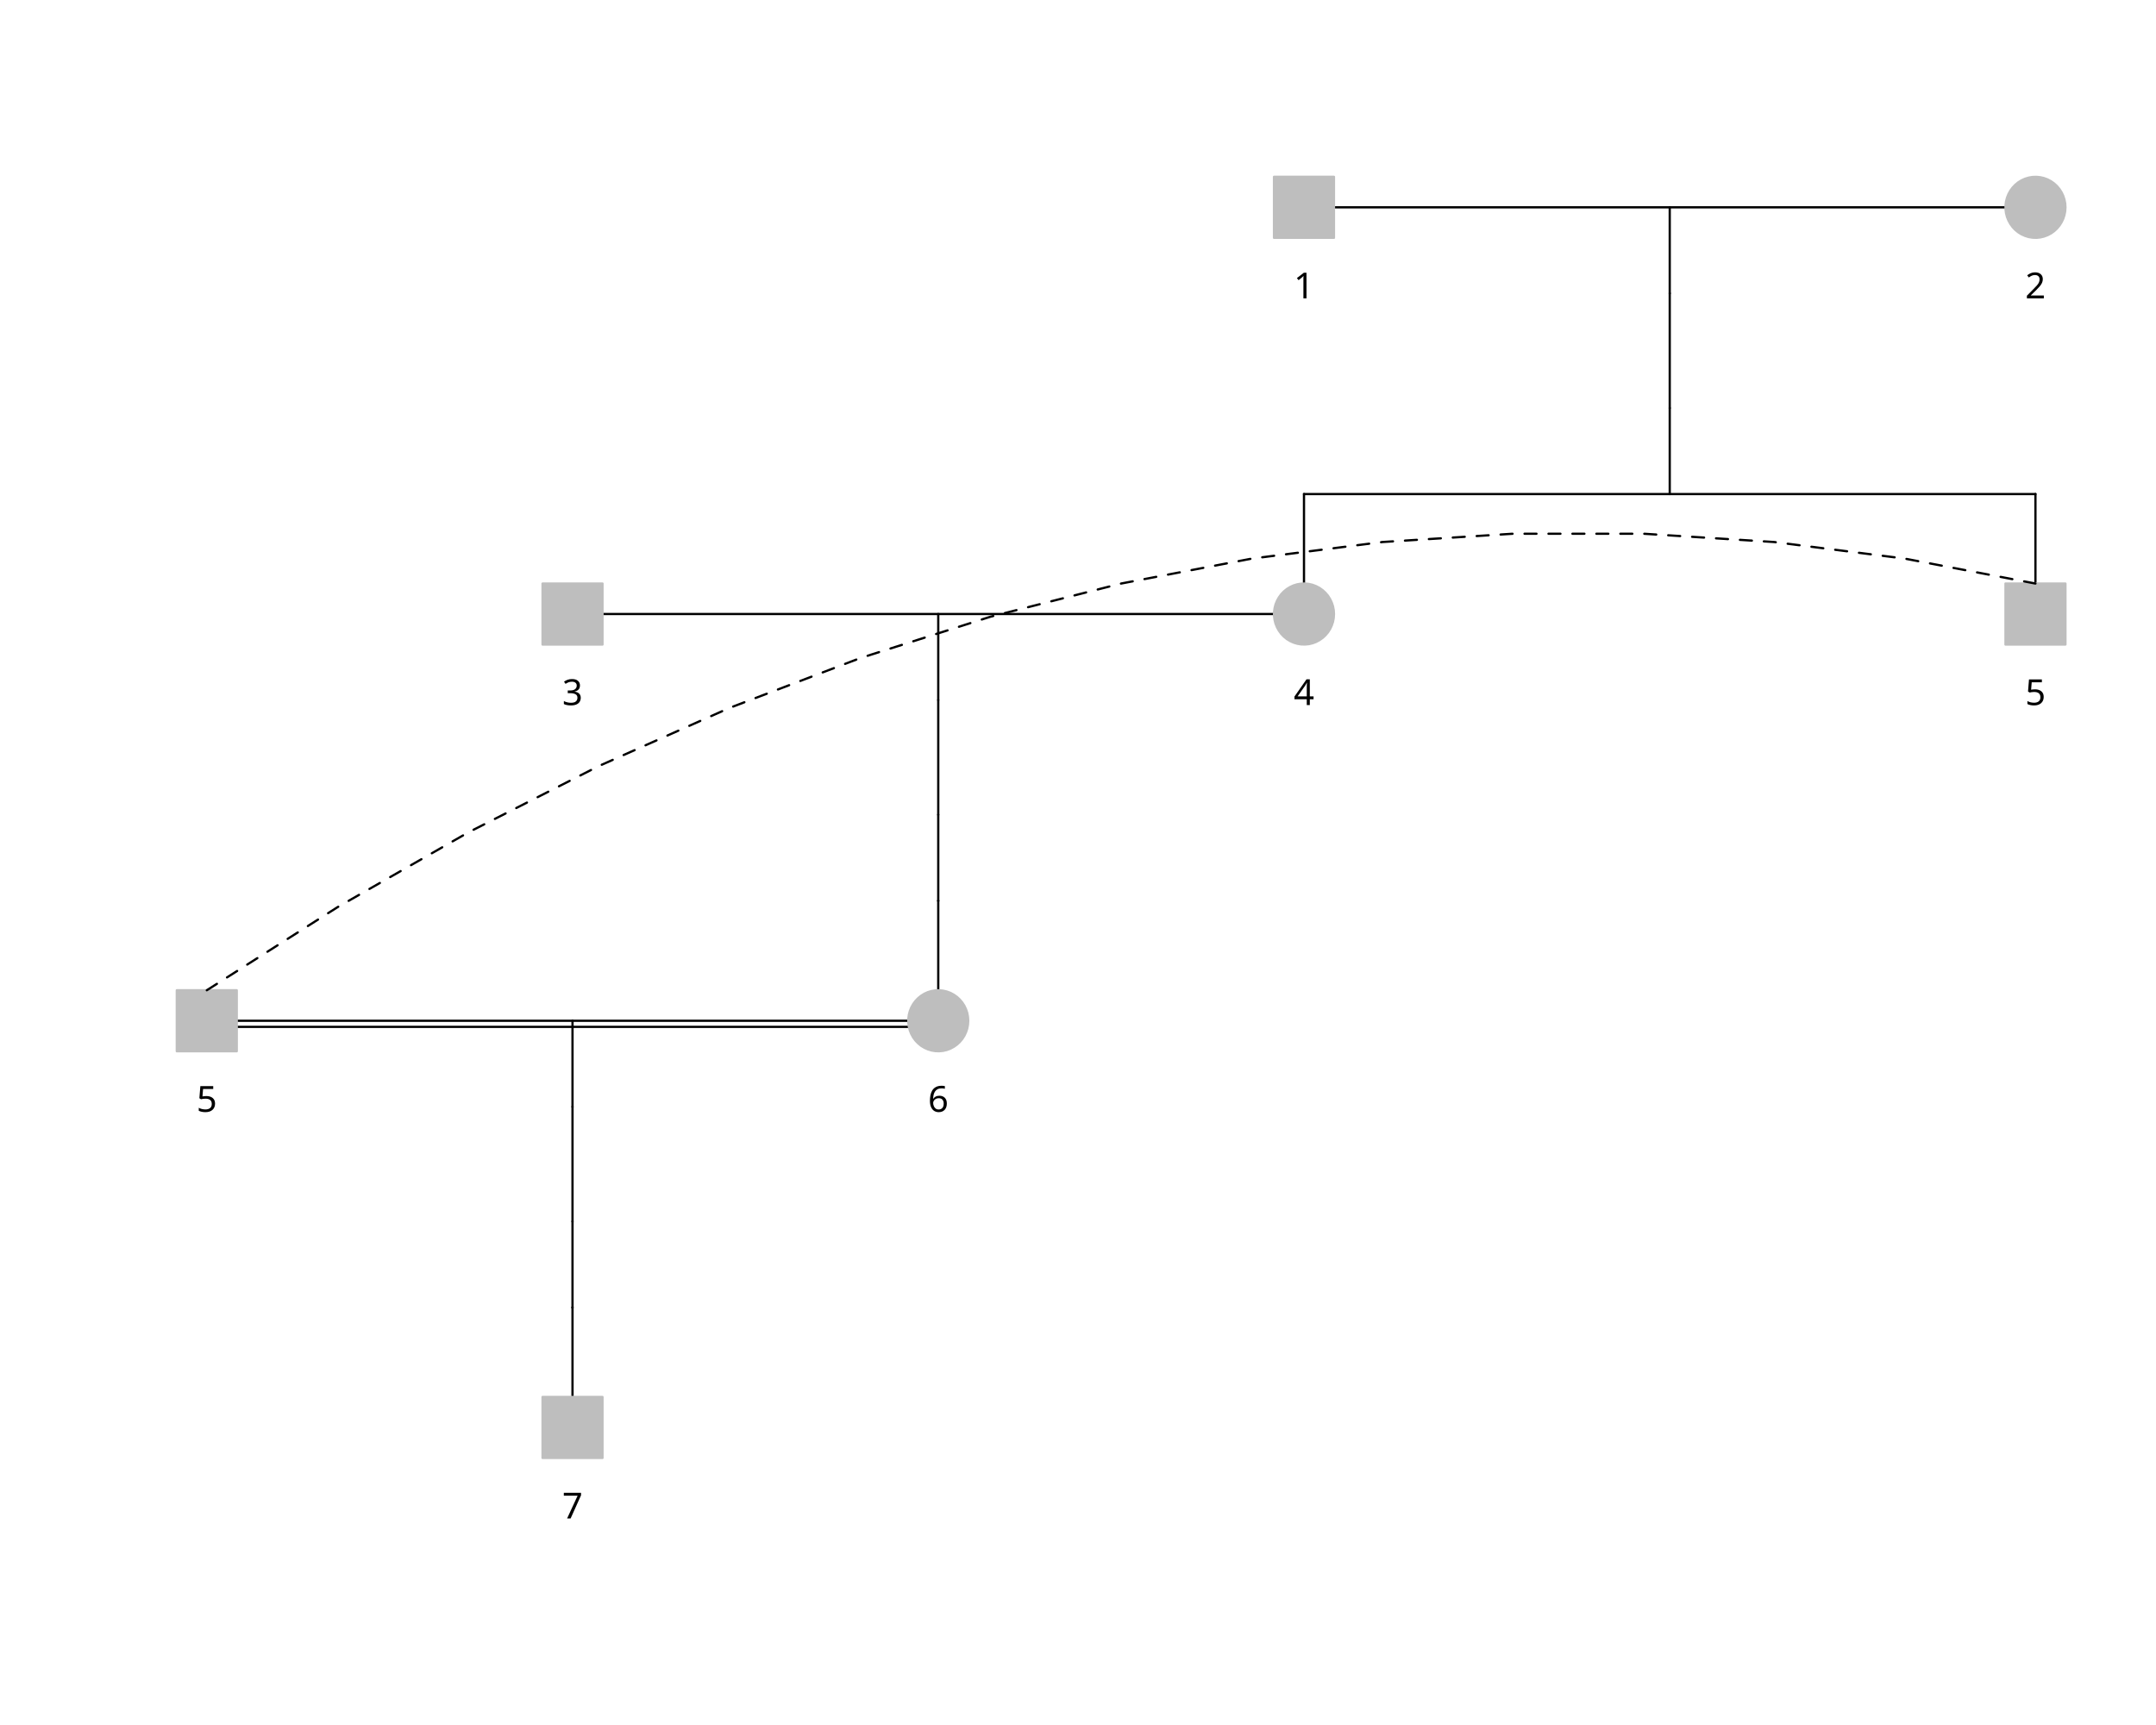
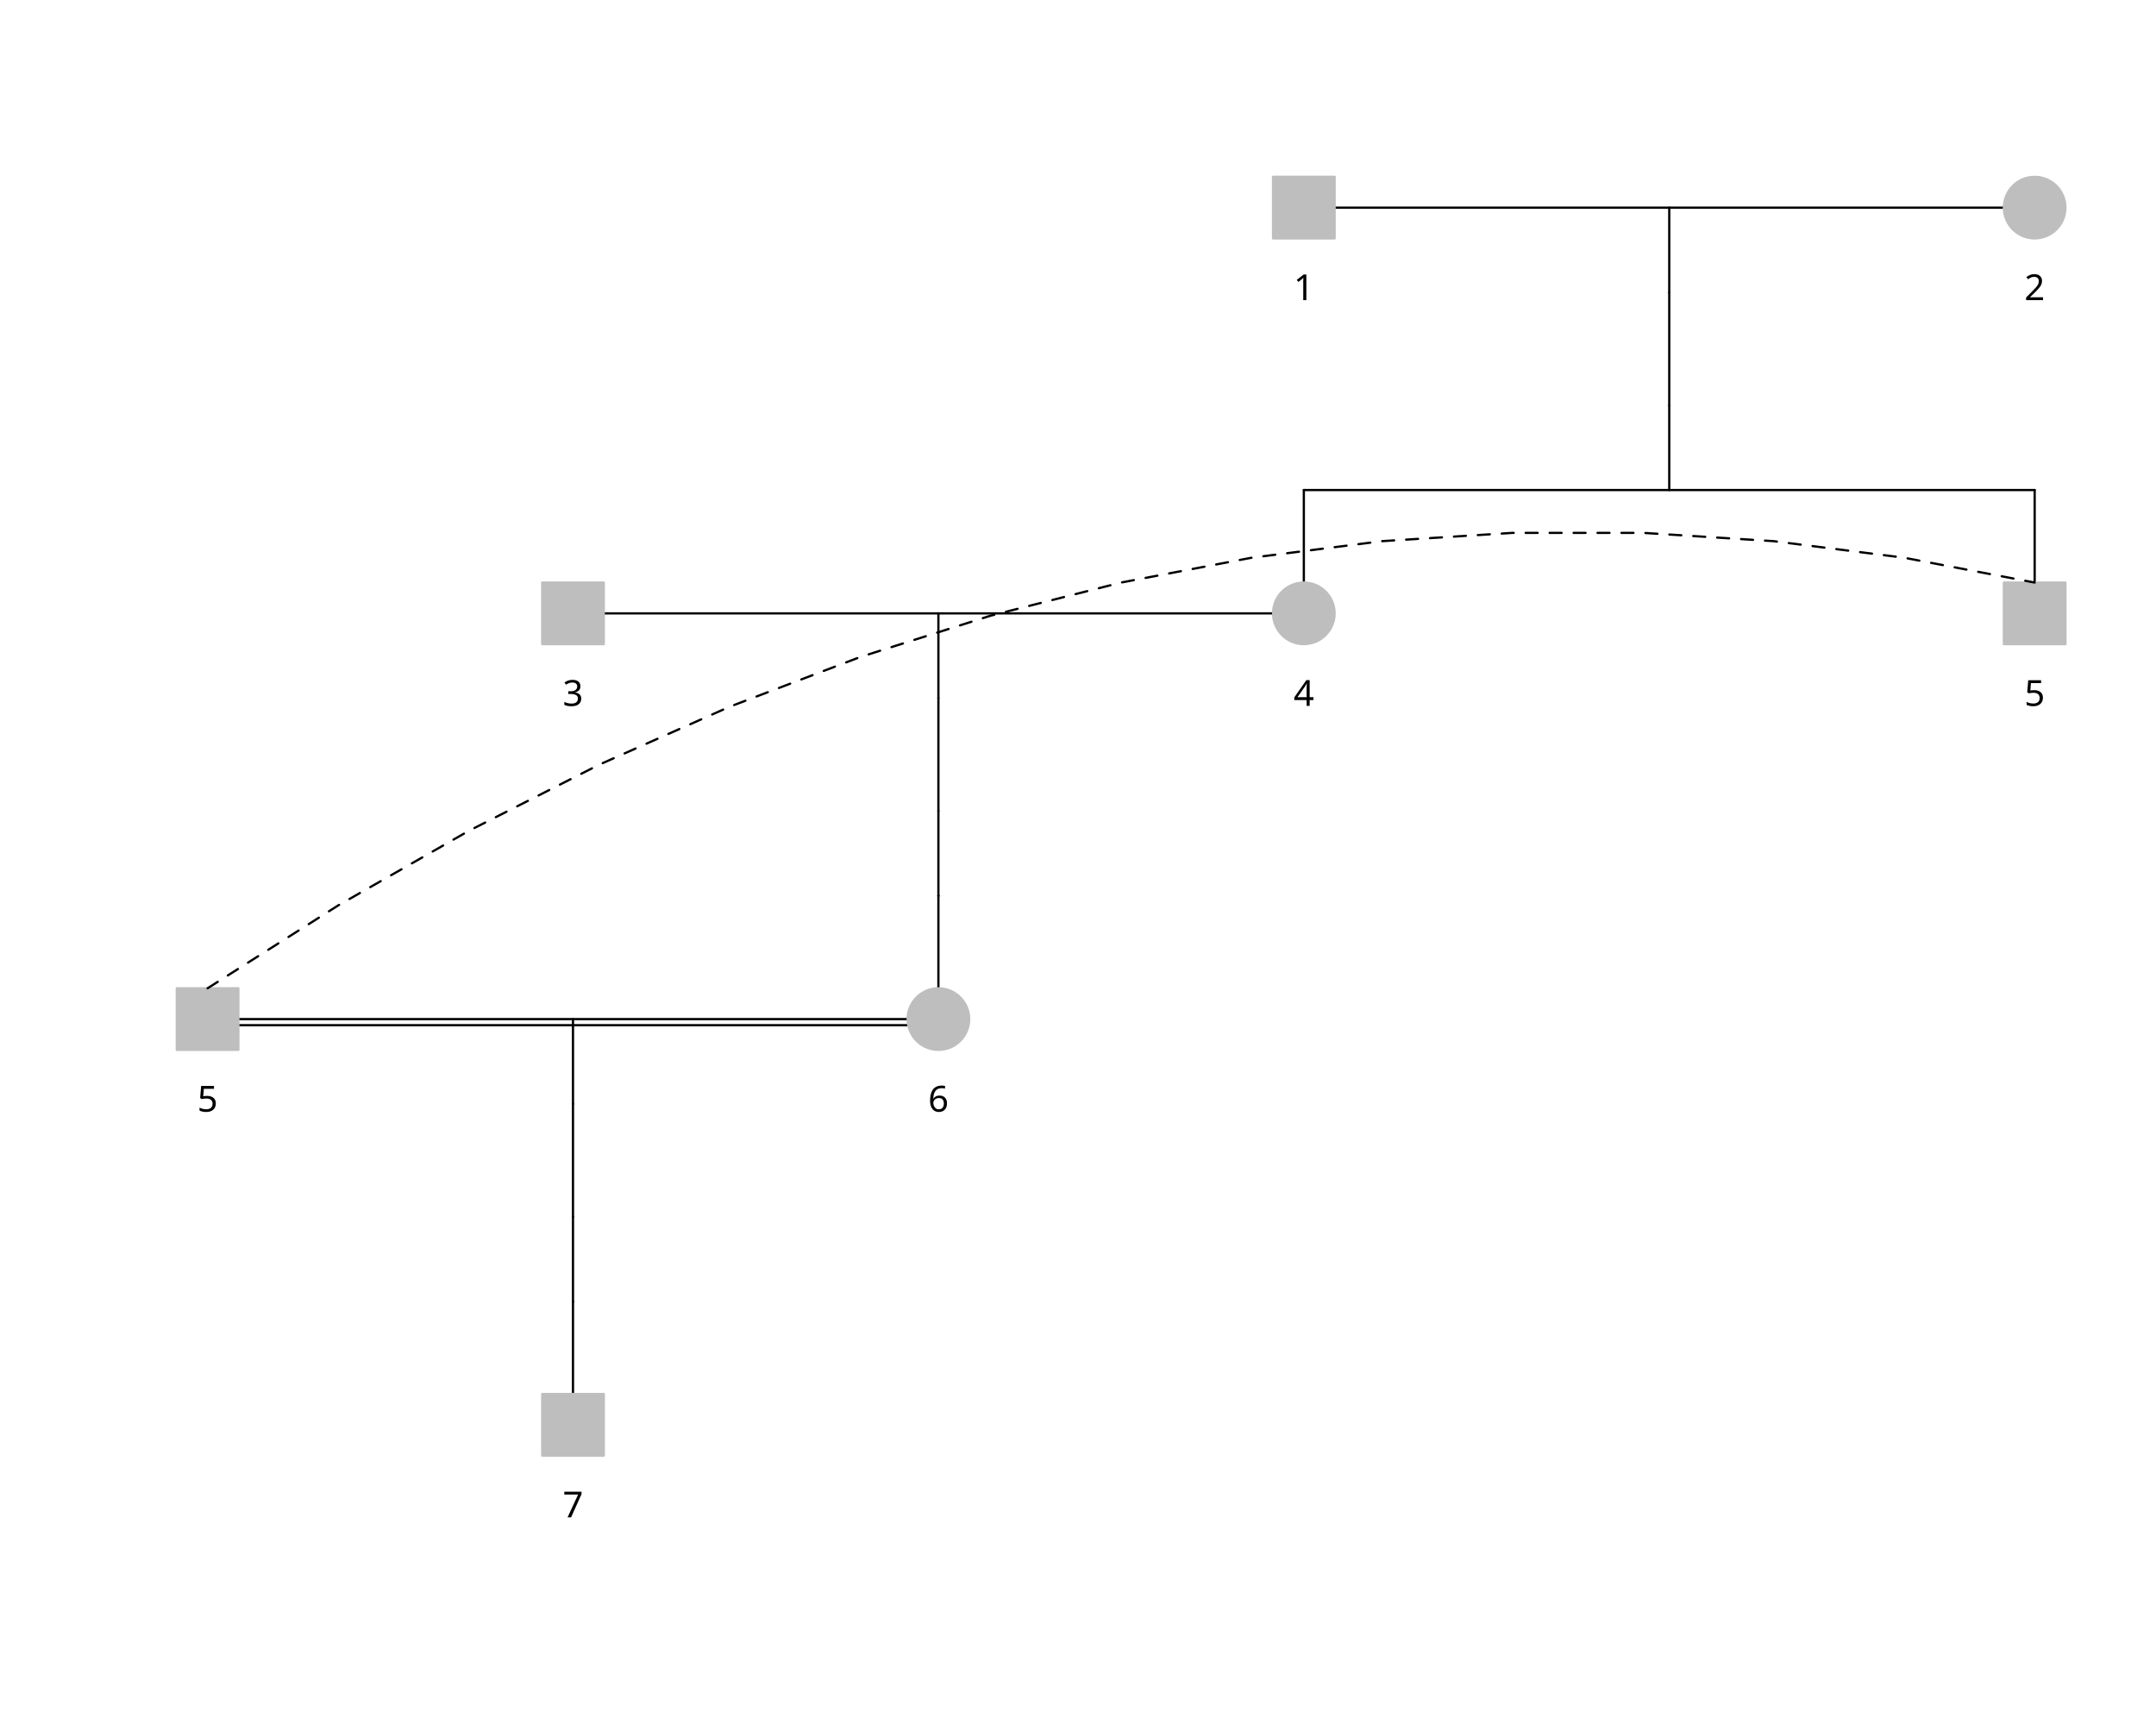
<svg xmlns="http://www.w3.org/2000/svg" class="svglite" data-engine-version="2.0" width="720.00pt" height="576.00pt" viewBox="0 0 720.00 576.00">
  <defs>
    <style type="text/css">
    .svglite line, .svglite polyline, .svglite polygon, .svglite path, .svglite rect, .svglite circle {
      fill: none;
      stroke: #000000;
      stroke-linecap: round;
      stroke-linejoin: round;
      stroke-miterlimit: 10.00;
    }
  </style>
  </defs>
  <rect width="100%" height="100%" style="stroke: none; fill: #FFFFFF;" />
  <defs>
    <clipPath id="cpMC4wMHw3MjAuMDB8MC4wMHw1NzYuMDA=">
      <rect x="0.00" y="0.00" width="720.00" height="576.00" />
    </clipPath>
  </defs>
  <g clip-path="url(#cpMC4wMHw3MjAuMDB8MC4wMHw1NzYuMDA=)">
-     <line x1="445.48" y1="69.23" x2="669.73" y2="69.23" style="stroke-width: 0.75;" />
-     <line x1="201.21" y1="205.03" x2="425.45" y2="205.03" style="stroke-width: 0.75;" />
-     <line x1="79.07" y1="340.84" x2="303.32" y2="340.84" style="stroke-width: 0.75;" />
-     <line x1="79.07" y1="342.88" x2="303.32" y2="342.88" style="stroke-width: 0.75;" />
-     <line x1="435.47" y1="194.85" x2="435.47" y2="164.97" style="stroke-width: 0.75;" />
-     <line x1="679.74" y1="194.85" x2="679.74" y2="164.97" style="stroke-width: 0.75;" />
-     <line x1="435.47" y1="164.97" x2="679.74" y2="164.97" style="stroke-width: 0.75;" />
-     <line x1="557.61" y1="164.97" x2="557.61" y2="136.25" style="stroke-width: 0.75;" />
-     <line x1="557.61" y1="136.25" x2="557.61" y2="97.95" style="stroke-width: 0.75;" />
-     <line x1="557.61" y1="97.95" x2="557.61" y2="69.23" style="stroke-width: 0.75;" />
-     <line x1="313.33" y1="330.66" x2="313.33" y2="300.78" style="stroke-width: 0.75;" />
-     <line x1="313.33" y1="300.78" x2="313.33" y2="300.78" style="stroke-width: 0.75;" />
-     <line x1="313.33" y1="300.78" x2="313.33" y2="272.05" style="stroke-width: 0.75;" />
-     <line x1="313.33" y1="272.05" x2="313.33" y2="233.76" style="stroke-width: 0.75;" />
-     <line x1="313.33" y1="233.76" x2="313.33" y2="205.03" style="stroke-width: 0.75;" />
-     <line x1="191.19" y1="466.46" x2="191.19" y2="436.59" style="stroke-width: 0.75;" />
-     <line x1="191.19" y1="436.59" x2="191.19" y2="436.59" style="stroke-width: 0.75;" />
-     <line x1="191.19" y1="436.59" x2="191.19" y2="407.86" style="stroke-width: 0.75;" />
-     <line x1="191.19" y1="407.86" x2="191.19" y2="369.56" style="stroke-width: 0.75;" />
-     <line x1="191.19" y1="369.56" x2="191.19" y2="340.84" style="stroke-width: 0.75;" />
-     <polygon points="425.45,59.04 425.45,79.41 445.48,79.41 445.48,59.04 " style="stroke-width: 0.75; stroke: #BEBEBE; fill: #BEBEBE;" />
-     <polygon points="181.18,194.85 181.18,215.22 201.21,215.22 201.21,194.85 " style="stroke-width: 0.75; stroke: #BEBEBE; fill: #BEBEBE;" />
-     <polygon points="59.04,330.66 59.04,351.03 79.07,351.03 79.07,330.66 " style="stroke-width: 0.75; stroke: #BEBEBE; fill: #BEBEBE;" />
-     <polygon points="181.18,466.46 181.18,486.83 201.21,486.83 201.21,466.46 " style="stroke-width: 0.75; stroke: #BEBEBE; fill: #BEBEBE;" />
-     <polygon points="689.76,69.23 689.68,70.53 689.43,71.81 689.03,73.05 688.47,74.22 687.77,75.32 686.94,76.31 685.99,77.19 684.94,77.94 683.80,78.54 682.59,78.99 681.34,79.28 680.07,79.41 678.78,79.36 677.52,79.16 676.29,78.78 675.11,78.26 674.01,77.58 673.01,76.77 672.12,75.83 671.35,74.78 670.72,73.64 670.24,72.44 669.91,71.17 669.75,69.88 669.75,68.57 669.91,67.28 670.24,66.02 670.72,64.81 671.35,63.67 672.12,62.62 673.01,61.69 674.01,60.87 675.11,60.20 676.29,59.67 677.52,59.30 678.78,59.09 680.07,59.05 681.34,59.17 682.59,59.46 683.80,59.91 684.94,60.52 685.99,61.26 686.94,62.14 687.77,63.13 688.47,64.23 689.03,65.40 689.43,66.64 689.68,67.92 689.76,69.23 " style="stroke-width: 0.75; stroke: #BEBEBE; fill: #BEBEBE;" />
-     <polygon points="445.48,205.03 445.40,206.34 445.16,207.62 444.75,208.86 444.20,210.03 443.50,211.13 442.66,212.12 441.71,213.00 440.66,213.74 439.52,214.35 438.32,214.80 437.07,215.09 435.79,215.21 434.51,215.17 433.24,214.96 432.01,214.59 430.84,214.06 429.74,213.39 428.74,212.57 427.84,211.64 427.08,210.59 426.45,209.45 425.96,208.24 425.64,206.98 425.47,205.69 425.47,204.38 425.64,203.09 425.96,201.82 426.45,200.61 427.08,199.48 427.84,198.43 428.74,197.49 429.74,196.68 430.84,196.00 432.01,195.47 433.24,195.10 434.51,194.89 435.79,194.85 437.07,194.98 438.32,195.27 439.52,195.72 440.66,196.32 441.71,197.07 442.66,197.95 443.50,198.94 444.20,200.04 444.75,201.21 445.16,202.45 445.40,203.73 445.48,205.03 " style="stroke-width: 0.75; stroke: #BEBEBE; fill: #BEBEBE;" />
-     <polygon points="323.35,340.84 323.26,342.14 323.02,343.43 322.61,344.66 322.06,345.84 321.36,346.93 320.53,347.93 319.58,348.80 318.52,349.55 317.39,350.16 316.18,350.61 314.93,350.90 313.65,351.02 312.37,350.98 311.10,350.77 309.87,350.40 308.70,349.87 307.60,349.20 306.60,348.38 305.70,347.44 304.94,346.40 304.31,345.26 303.83,344.05 303.50,342.79 303.34,341.49 303.34,340.19 303.50,338.89 303.83,337.63 304.31,336.42 304.94,335.28 305.70,334.24 306.60,333.30 307.60,332.49 308.70,331.81 309.87,331.28 311.10,330.91 312.37,330.70 313.65,330.66 314.93,330.79 316.18,331.08 317.39,331.53 318.52,332.13 319.58,332.88 320.53,333.76 321.36,334.75 322.06,335.84 322.61,337.02 323.02,338.26 323.26,339.54 323.35,340.84 " style="stroke-width: 0.75; stroke: #BEBEBE; fill: #BEBEBE;" />
-     <polygon points="669.73,194.85 669.73,215.22 689.76,215.22 689.76,194.85 " style="stroke-width: 0.75; stroke: #BEBEBE; fill: #BEBEBE;" />
-     <polyline points="69.06,330.66 112.68,302.94 156.30,278.00 199.92,255.82 243.54,236.42 287.16,219.79 330.78,205.93 374.40,194.85 418.02,186.53 461.64,180.99 505.26,178.22 548.88,178.22 592.50,180.99 636.12,186.53 679.74,194.85 " style="stroke-width: 0.75; stroke-dasharray: 4.00,4.00;" />
-     <text x="435.47" y="99.62" text-anchor="middle" style="font-size: 12.00px; font-family: sans;" textLength="6.67px" lengthAdjust="spacingAndGlyphs">1</text>
-     <text x="191.19" y="235.43" text-anchor="middle" style="font-size: 12.00px; font-family: sans;" textLength="6.67px" lengthAdjust="spacingAndGlyphs">3</text>
-     <text x="69.06" y="371.24" text-anchor="middle" style="font-size: 12.00px; font-family: sans;" textLength="6.67px" lengthAdjust="spacingAndGlyphs">5</text>
-     <text x="191.19" y="507.04" text-anchor="middle" style="font-size: 12.00px; font-family: sans;" textLength="6.67px" lengthAdjust="spacingAndGlyphs">7</text>
-     <text x="679.74" y="99.62" text-anchor="middle" style="font-size: 12.00px; font-family: sans;" textLength="6.67px" lengthAdjust="spacingAndGlyphs">2</text>
-     <text x="435.47" y="235.43" text-anchor="middle" style="font-size: 12.00px; font-family: sans;" textLength="6.67px" lengthAdjust="spacingAndGlyphs">4</text>
-     <text x="313.33" y="371.24" text-anchor="middle" style="font-size: 12.00px; font-family: sans;" textLength="6.67px" lengthAdjust="spacingAndGlyphs">6</text>
-     <text x="679.74" y="235.43" text-anchor="middle" style="font-size: 12.00px; font-family: sans;" textLength="6.67px" lengthAdjust="spacingAndGlyphs">5</text>
+     <line x1="445.67" y1="69.34" x2="669.22" y2="69.34" style="stroke-width: 0.75;" />
+     <line x1="201.63" y1="204.82" x2="425.16" y2="204.82" style="stroke-width: 0.75;" />
+     <line x1="79.61" y1="340.30" x2="303.11" y2="340.30" style="stroke-width: 0.75;" />
+     <line x1="79.61" y1="342.33" x2="303.11" y2="342.33" style="stroke-width: 0.75;" />
+     <line x1="435.42" y1="194.52" x2="435.42" y2="163.63" style="stroke-width: 0.75;" />
+     <line x1="679.48" y1="194.52" x2="679.48" y2="163.63" style="stroke-width: 0.75;" />
+     <line x1="435.42" y1="163.63" x2="679.48" y2="163.63" style="stroke-width: 0.75;" />
+     <line x1="557.45" y1="163.63" x2="557.45" y2="135.32" style="stroke-width: 0.75;" />
+     <line x1="557.45" y1="135.32" x2="557.45" y2="97.65" style="stroke-width: 0.75;" />
+     <line x1="557.45" y1="97.65" x2="557.45" y2="69.34" style="stroke-width: 0.75;" />
+     <line x1="313.38" y1="330.00" x2="313.38" y2="299.11" style="stroke-width: 0.75;" />
+     <line x1="313.38" y1="299.11" x2="313.38" y2="299.11" style="stroke-width: 0.75;" />
+     <line x1="313.38" y1="299.11" x2="313.38" y2="270.80" style="stroke-width: 0.75;" />
+     <line x1="313.38" y1="270.80" x2="313.38" y2="233.13" style="stroke-width: 0.75;" />
+     <line x1="313.38" y1="233.13" x2="313.38" y2="204.82" style="stroke-width: 0.75;" />
+     <line x1="191.35" y1="465.48" x2="191.35" y2="434.59" style="stroke-width: 0.75;" />
+     <line x1="191.35" y1="434.59" x2="191.35" y2="434.59" style="stroke-width: 0.75;" />
+     <line x1="191.35" y1="434.59" x2="191.35" y2="406.28" style="stroke-width: 0.75;" />
+     <line x1="191.35" y1="406.28" x2="191.35" y2="368.61" style="stroke-width: 0.75;" />
+     <line x1="191.35" y1="368.61" x2="191.35" y2="340.30" style="stroke-width: 0.75;" />
+     <polygon points="425.13,59.04 425.13,79.61 445.70,79.61 445.70,59.04 " style="stroke-width: 0.75; stroke: #BEBEBE; fill: #BEBEBE;" />
+     <polygon points="181.07,194.52 181.07,215.09 201.64,215.09 201.64,194.52 " style="stroke-width: 0.75; stroke: #BEBEBE; fill: #BEBEBE;" />
+     <polygon points="59.04,330.00 59.04,350.57 79.61,350.57 79.61,330.00 " style="stroke-width: 0.75; stroke: #BEBEBE; fill: #BEBEBE;" />
+     <polygon points="181.07,465.48 181.07,486.05 201.64,486.05 201.64,465.48 " style="stroke-width: 0.75; stroke: #BEBEBE; fill: #BEBEBE;" />
+     <polygon points="689.76,69.32 689.68,70.64 689.42,71.93 689.01,73.18 688.44,74.37 687.72,75.47 686.86,76.48 685.89,77.36 684.81,78.12 683.64,78.73 682.40,79.18 681.12,79.47 679.80,79.60 678.49,79.56 677.19,79.35 675.92,78.97 674.72,78.44 673.59,77.76 672.56,76.94 671.64,75.99 670.86,74.93 670.21,73.78 669.71,72.56 669.38,71.29 669.21,69.98 669.21,68.66 669.38,67.36 669.71,66.08 670.21,64.86 670.86,63.71 671.64,62.66 672.56,61.71 673.59,60.89 674.72,60.21 675.92,59.67 677.19,59.30 678.49,59.09 679.80,59.05 681.12,59.17 682.40,59.47 683.64,59.92 684.81,60.53 685.89,61.28 686.86,62.17 687.72,63.17 688.44,64.28 689.01,65.46 689.42,66.71 689.68,68.01 689.76,69.32 " style="stroke-width: 0.75; stroke: #BEBEBE; fill: #BEBEBE;" />
+     <polygon points="445.70,204.80 445.62,206.12 445.36,207.41 444.95,208.66 444.38,209.85 443.66,210.95 442.80,211.96 441.83,212.84 440.75,213.60 439.58,214.21 438.34,214.66 437.06,214.95 435.74,215.08 434.43,215.04 433.13,214.83 431.86,214.45 430.66,213.92 429.53,213.24 428.50,212.42 427.58,211.47 426.80,210.41 426.15,209.26 425.65,208.04 425.32,206.77 425.15,205.46 425.15,204.14 425.32,202.84 425.65,201.56 426.15,200.34 426.80,199.19 427.58,198.14 428.50,197.19 429.53,196.37 430.66,195.69 431.86,195.15 433.13,194.78 434.43,194.57 435.74,194.53 437.06,194.65 438.34,194.95 439.58,195.40 440.75,196.01 441.83,196.76 442.80,197.65 443.66,198.65 444.38,199.76 444.95,200.94 445.36,202.19 445.62,203.49 445.70,204.80 " style="stroke-width: 0.75; stroke: #BEBEBE; fill: #BEBEBE;" />
+     <polygon points="323.67,340.28 323.59,341.60 323.33,342.89 322.92,344.14 322.35,345.33 321.63,346.43 320.77,347.44 319.80,348.32 318.72,349.08 317.55,349.69 316.31,350.14 315.03,350.43 313.71,350.56 312.40,350.52 311.10,350.31 309.83,349.93 308.63,349.40 307.50,348.72 306.47,347.90 305.55,346.95 304.77,345.89 304.12,344.74 303.62,343.52 303.29,342.25 303.12,340.94 303.12,339.62 303.29,338.32 303.62,337.04 304.12,335.82 304.77,334.67 305.55,333.62 306.47,332.67 307.50,331.85 308.63,331.17 309.83,330.63 311.10,330.26 312.40,330.05 313.71,330.01 315.03,330.13 316.31,330.43 317.55,330.88 318.72,331.49 319.80,332.24 320.77,333.13 321.63,334.13 322.35,335.24 322.92,336.42 323.33,337.67 323.59,338.97 323.67,340.28 " style="stroke-width: 0.75; stroke: #BEBEBE; fill: #BEBEBE;" />
+     <polygon points="669.19,194.52 669.19,215.09 689.76,215.09 689.76,194.52 " style="stroke-width: 0.75; stroke: #BEBEBE; fill: #BEBEBE;" />
+     <polyline points="69.32,330.00 112.91,302.35 156.49,277.47 200.07,255.35 243.65,235.99 287.24,219.40 330.82,205.58 374.40,194.52 417.98,186.23 461.56,180.70 505.15,177.93 548.73,177.93 592.31,180.70 635.89,186.23 679.48,194.52 " style="stroke-width: 0.75; stroke-dasharray: 4.00,4.00;" />
+     <text x="435.42" y="100.22" text-anchor="middle" style="font-size: 12.00px; font-family: sans;" textLength="6.67px" lengthAdjust="spacingAndGlyphs">1</text>
+     <text x="191.35" y="235.70" text-anchor="middle" style="font-size: 12.00px; font-family: sans;" textLength="6.67px" lengthAdjust="spacingAndGlyphs">3</text>
+     <text x="69.32" y="371.18" text-anchor="middle" style="font-size: 12.00px; font-family: sans;" textLength="6.67px" lengthAdjust="spacingAndGlyphs">5</text>
+     <text x="191.35" y="506.66" text-anchor="middle" style="font-size: 12.00px; font-family: sans;" textLength="6.67px" lengthAdjust="spacingAndGlyphs">7</text>
+     <text x="679.48" y="100.22" text-anchor="middle" style="font-size: 12.00px; font-family: sans;" textLength="6.67px" lengthAdjust="spacingAndGlyphs">2</text>
+     <text x="435.42" y="235.70" text-anchor="middle" style="font-size: 12.00px; font-family: sans;" textLength="6.67px" lengthAdjust="spacingAndGlyphs">4</text>
+     <text x="313.38" y="371.18" text-anchor="middle" style="font-size: 12.00px; font-family: sans;" textLength="6.67px" lengthAdjust="spacingAndGlyphs">6</text>
+     <text x="679.48" y="235.70" text-anchor="middle" style="font-size: 12.00px; font-family: sans;" textLength="6.67px" lengthAdjust="spacingAndGlyphs">5</text>
  </g>
</svg>
